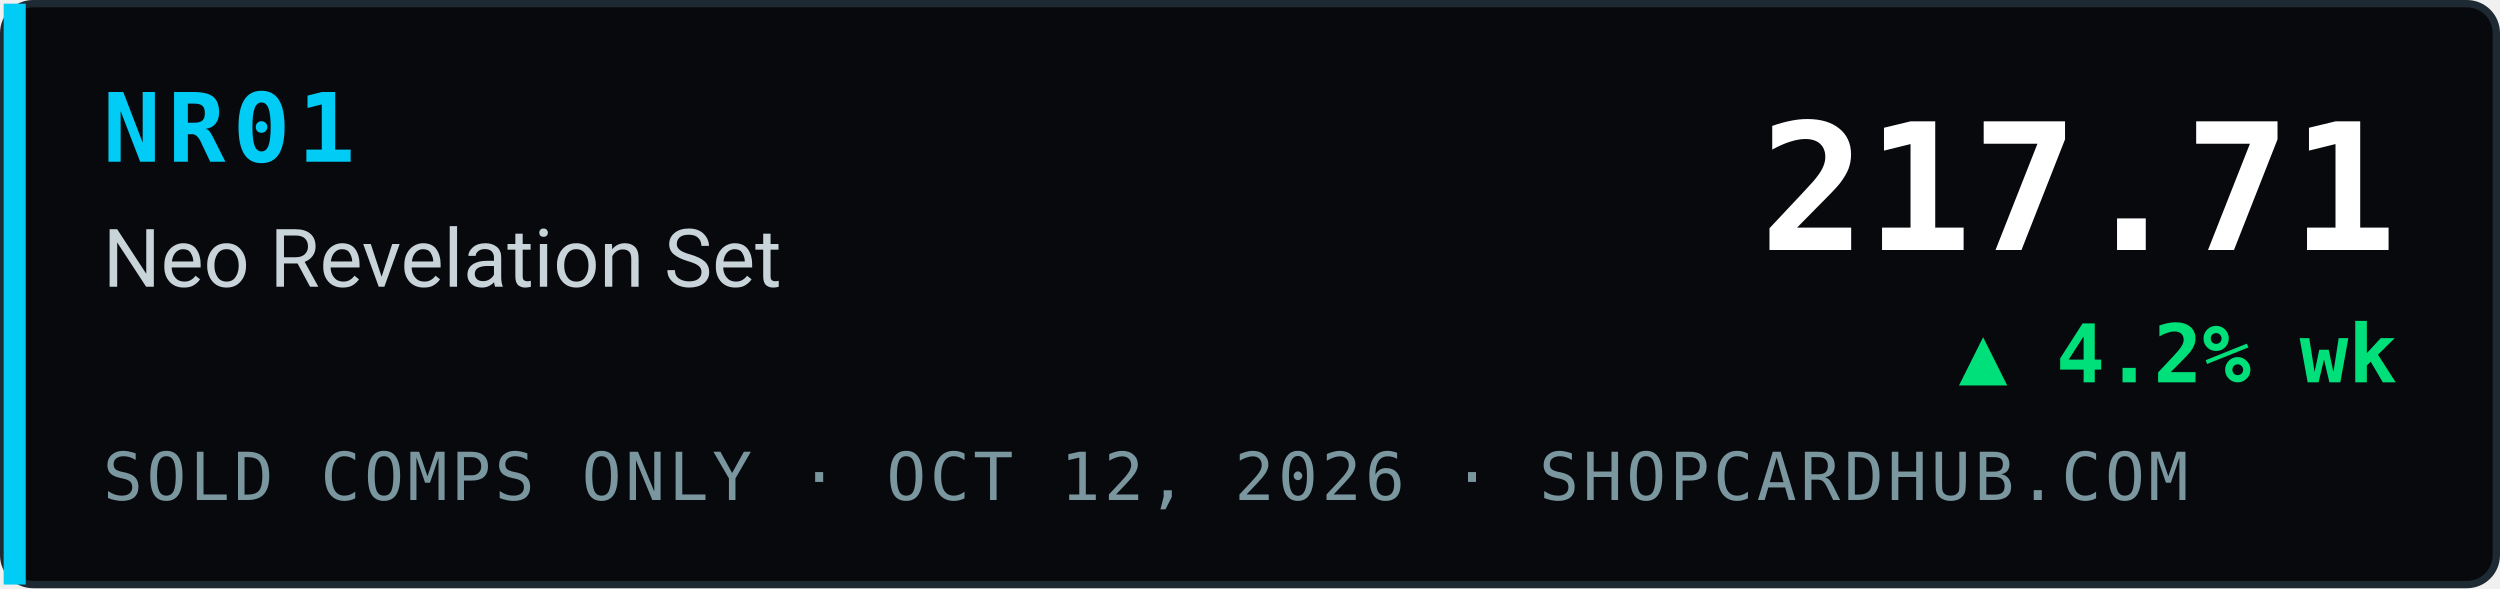
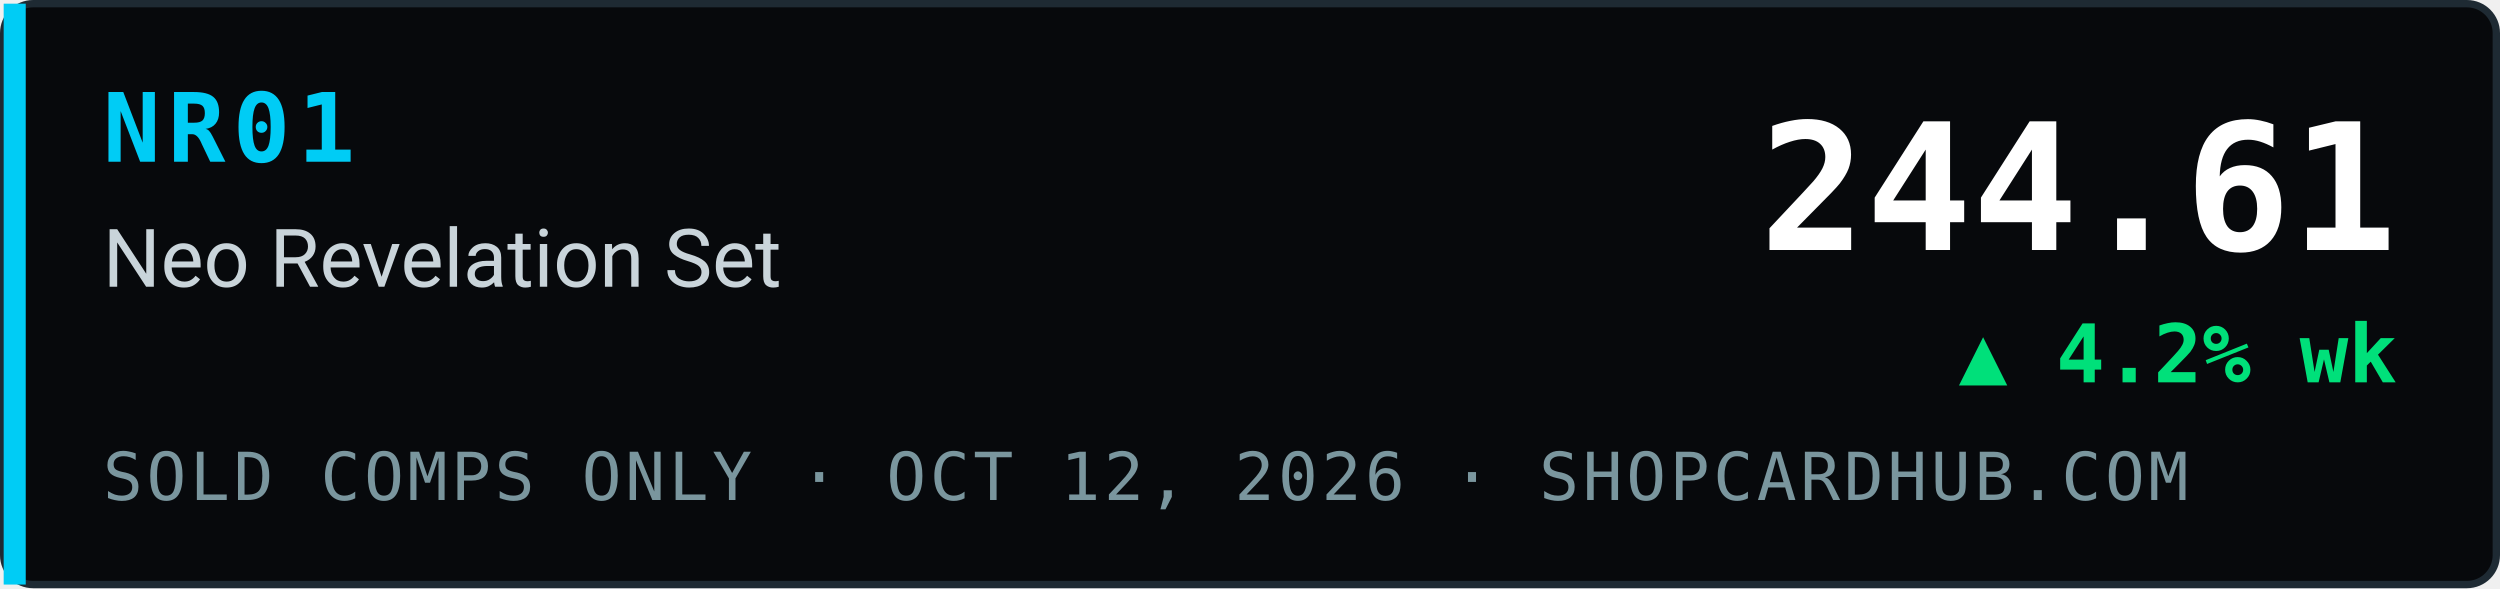
- <svg xmlns="http://www.w3.org/2000/svg" width="340" height="80" viewBox="0 0 340 80" role="img" aria-label="NR01 Neo Revelation Set index 217.71, ▲ 4.2% wk, sold comps only, ShopCardHub">
+ <svg xmlns="http://www.w3.org/2000/svg" width="340" height="80" viewBox="0 0 340 80" role="img" aria-label="NR01 Neo Revelation Set index 244.61, ▲ 4.2% wk, sold comps only, ShopCardHub">
  <rect x="0.5" y="0.5" width="339" height="79" rx="4" fill="#07090c" stroke="#1e2a33" />
  <rect x="0.5" y="0.5" width="3" height="79" fill="#00ccf5" />
  <text x="14" y="22" font-family="ui-monospace,SFMono-Regular,Menlo,Consolas,monospace" font-size="13" font-weight="700" fill="#00ccf5" letter-spacing="1">NR01</text>
  <text x="14" y="39" font-family="system-ui,-apple-system,Segoe UI,Roboto,Helvetica,Arial,sans-serif" font-size="11" fill="#c9d4da">Neo Revelation Set</text>
  <text x="14" y="68" font-family="ui-monospace,SFMono-Regular,Menlo,Consolas,monospace" font-size="9" fill="#7a969e" letter-spacing="0.5">SOLD COMPS ONLY · OCT 12, 2026 · SHOPCARDHUB.COM</text>
-   <text x="326" y="34" text-anchor="end" font-family="ui-monospace,SFMono-Regular,Menlo,Consolas,monospace" font-size="24" font-weight="700" fill="#ffffff">217.71</text>
+   <text x="326" y="34" text-anchor="end" font-family="ui-monospace,SFMono-Regular,Menlo,Consolas,monospace" font-size="24" font-weight="700" fill="#ffffff">244.61</text>
  <text x="326" y="52" text-anchor="end" font-family="ui-monospace,SFMono-Regular,Menlo,Consolas,monospace" font-size="11" font-weight="700" fill="#00e07a">▲ 4.2% wk</text>
</svg>
